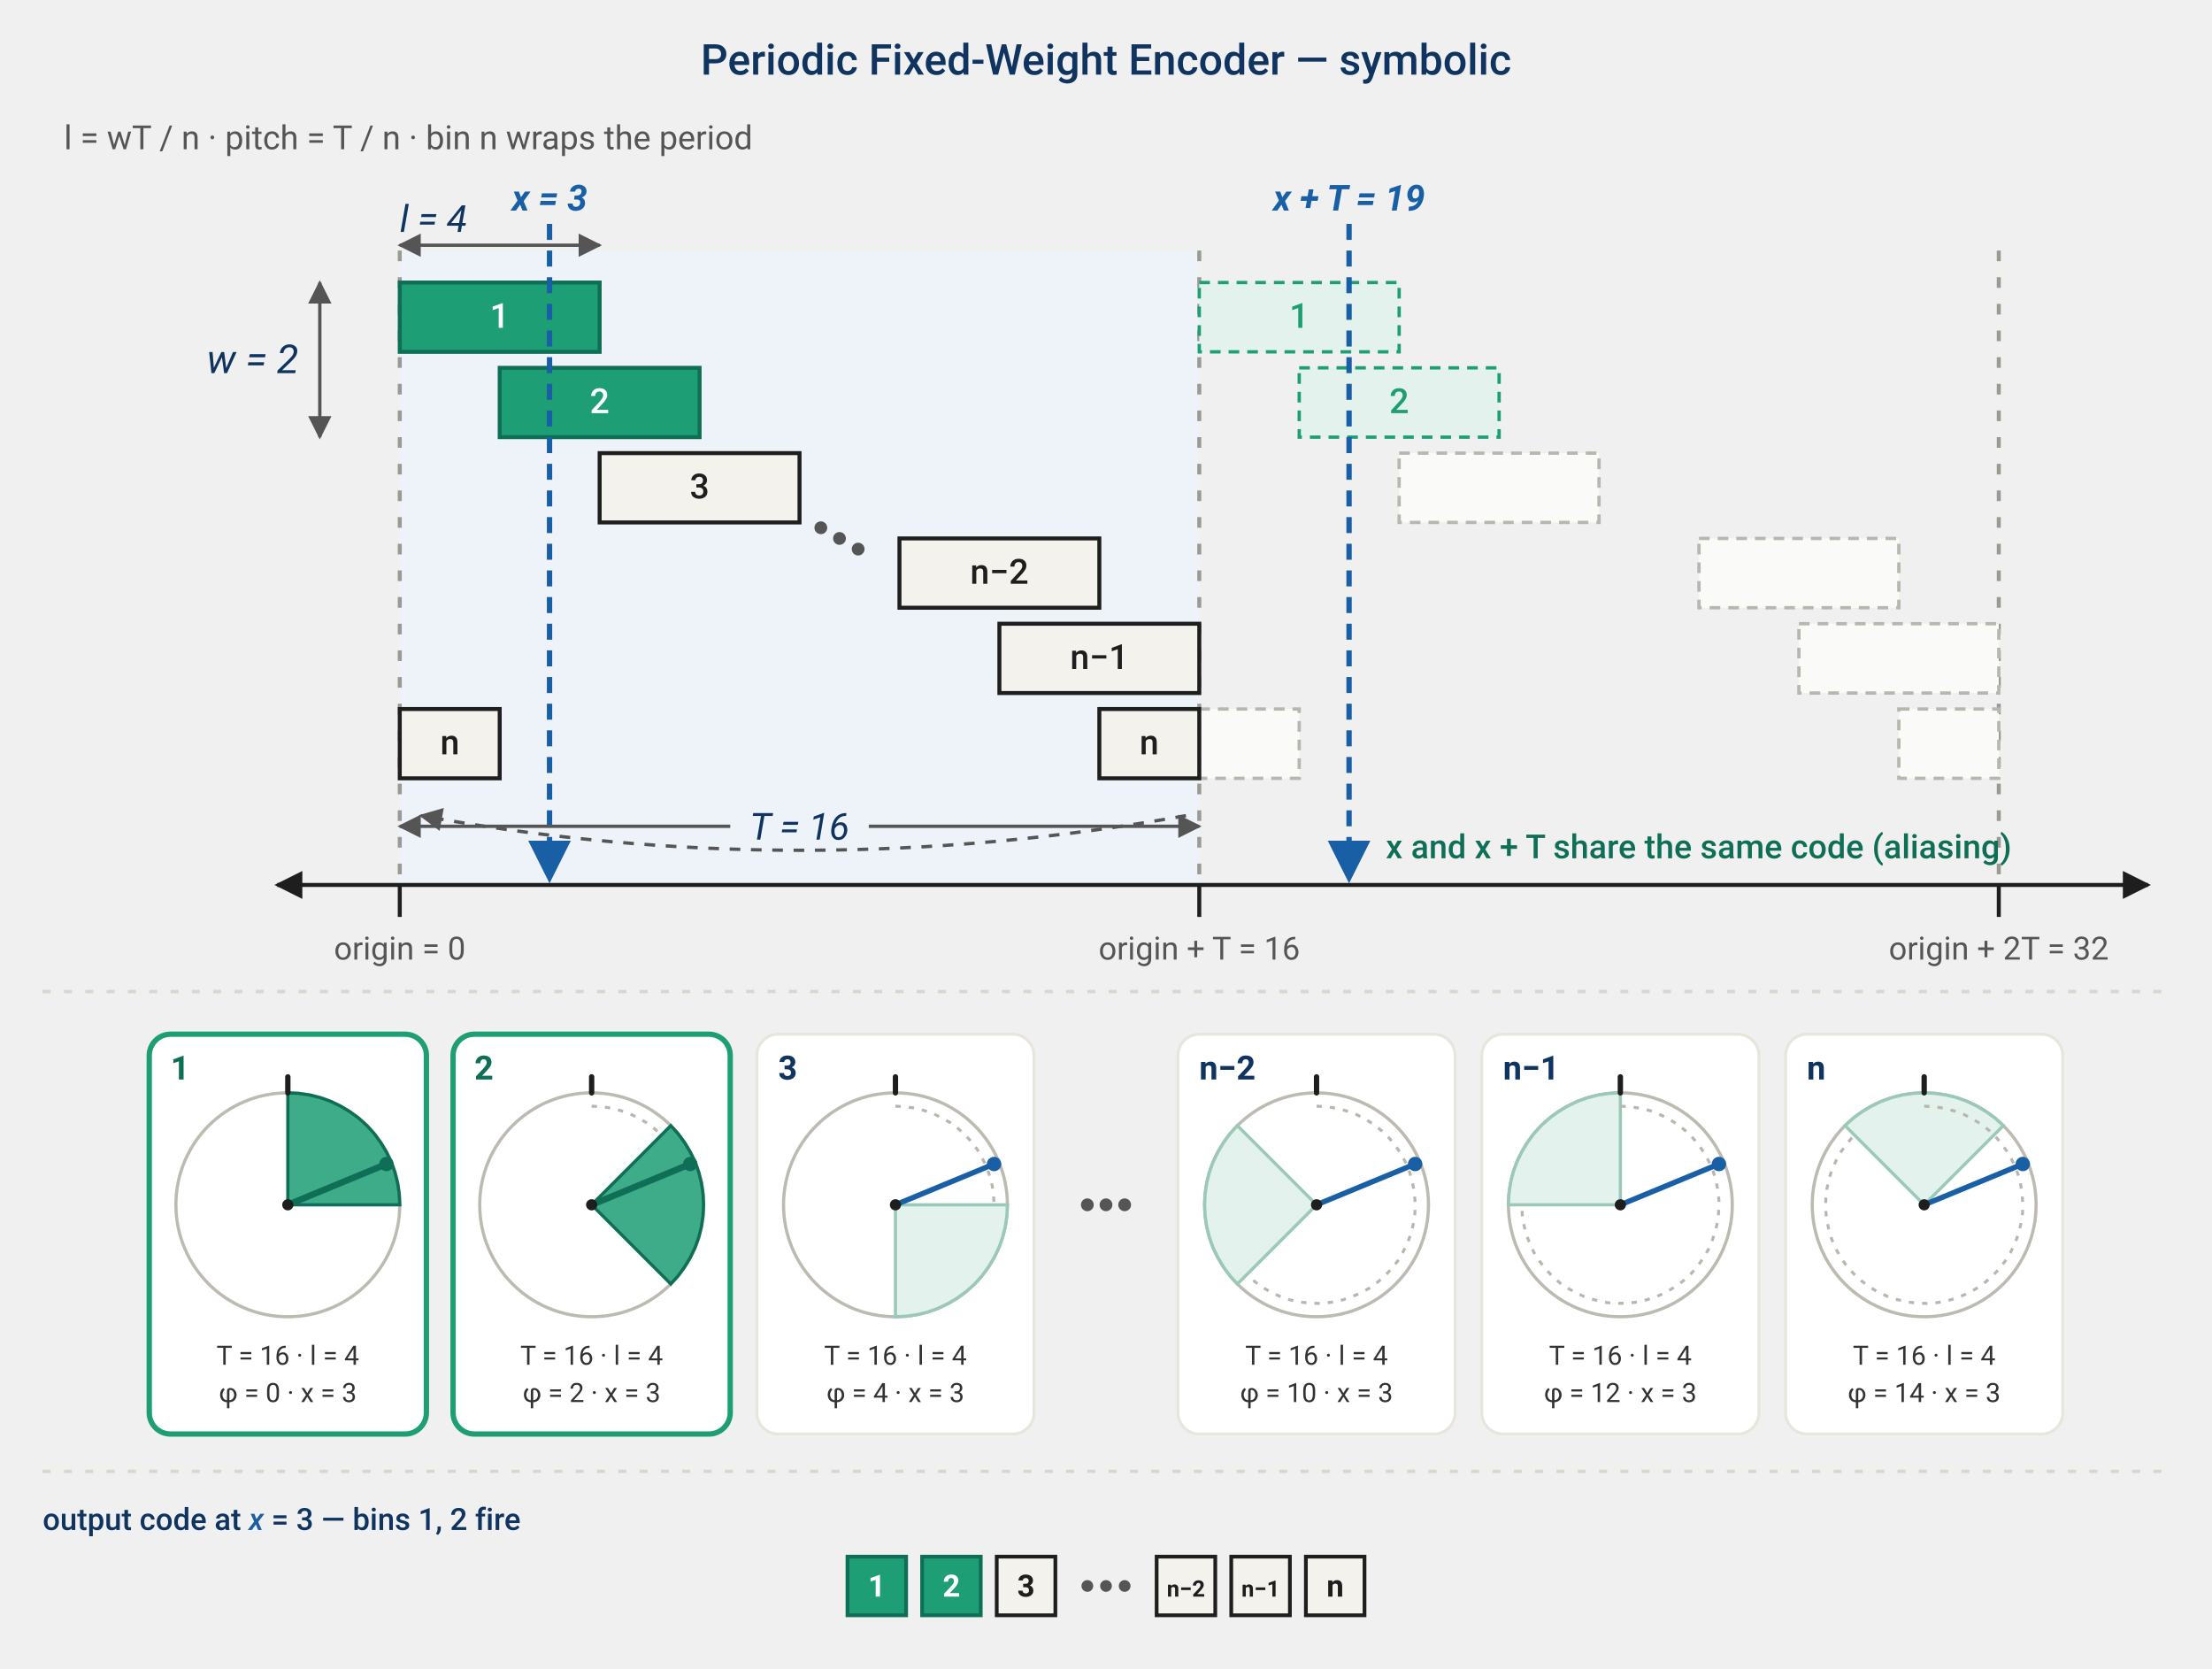
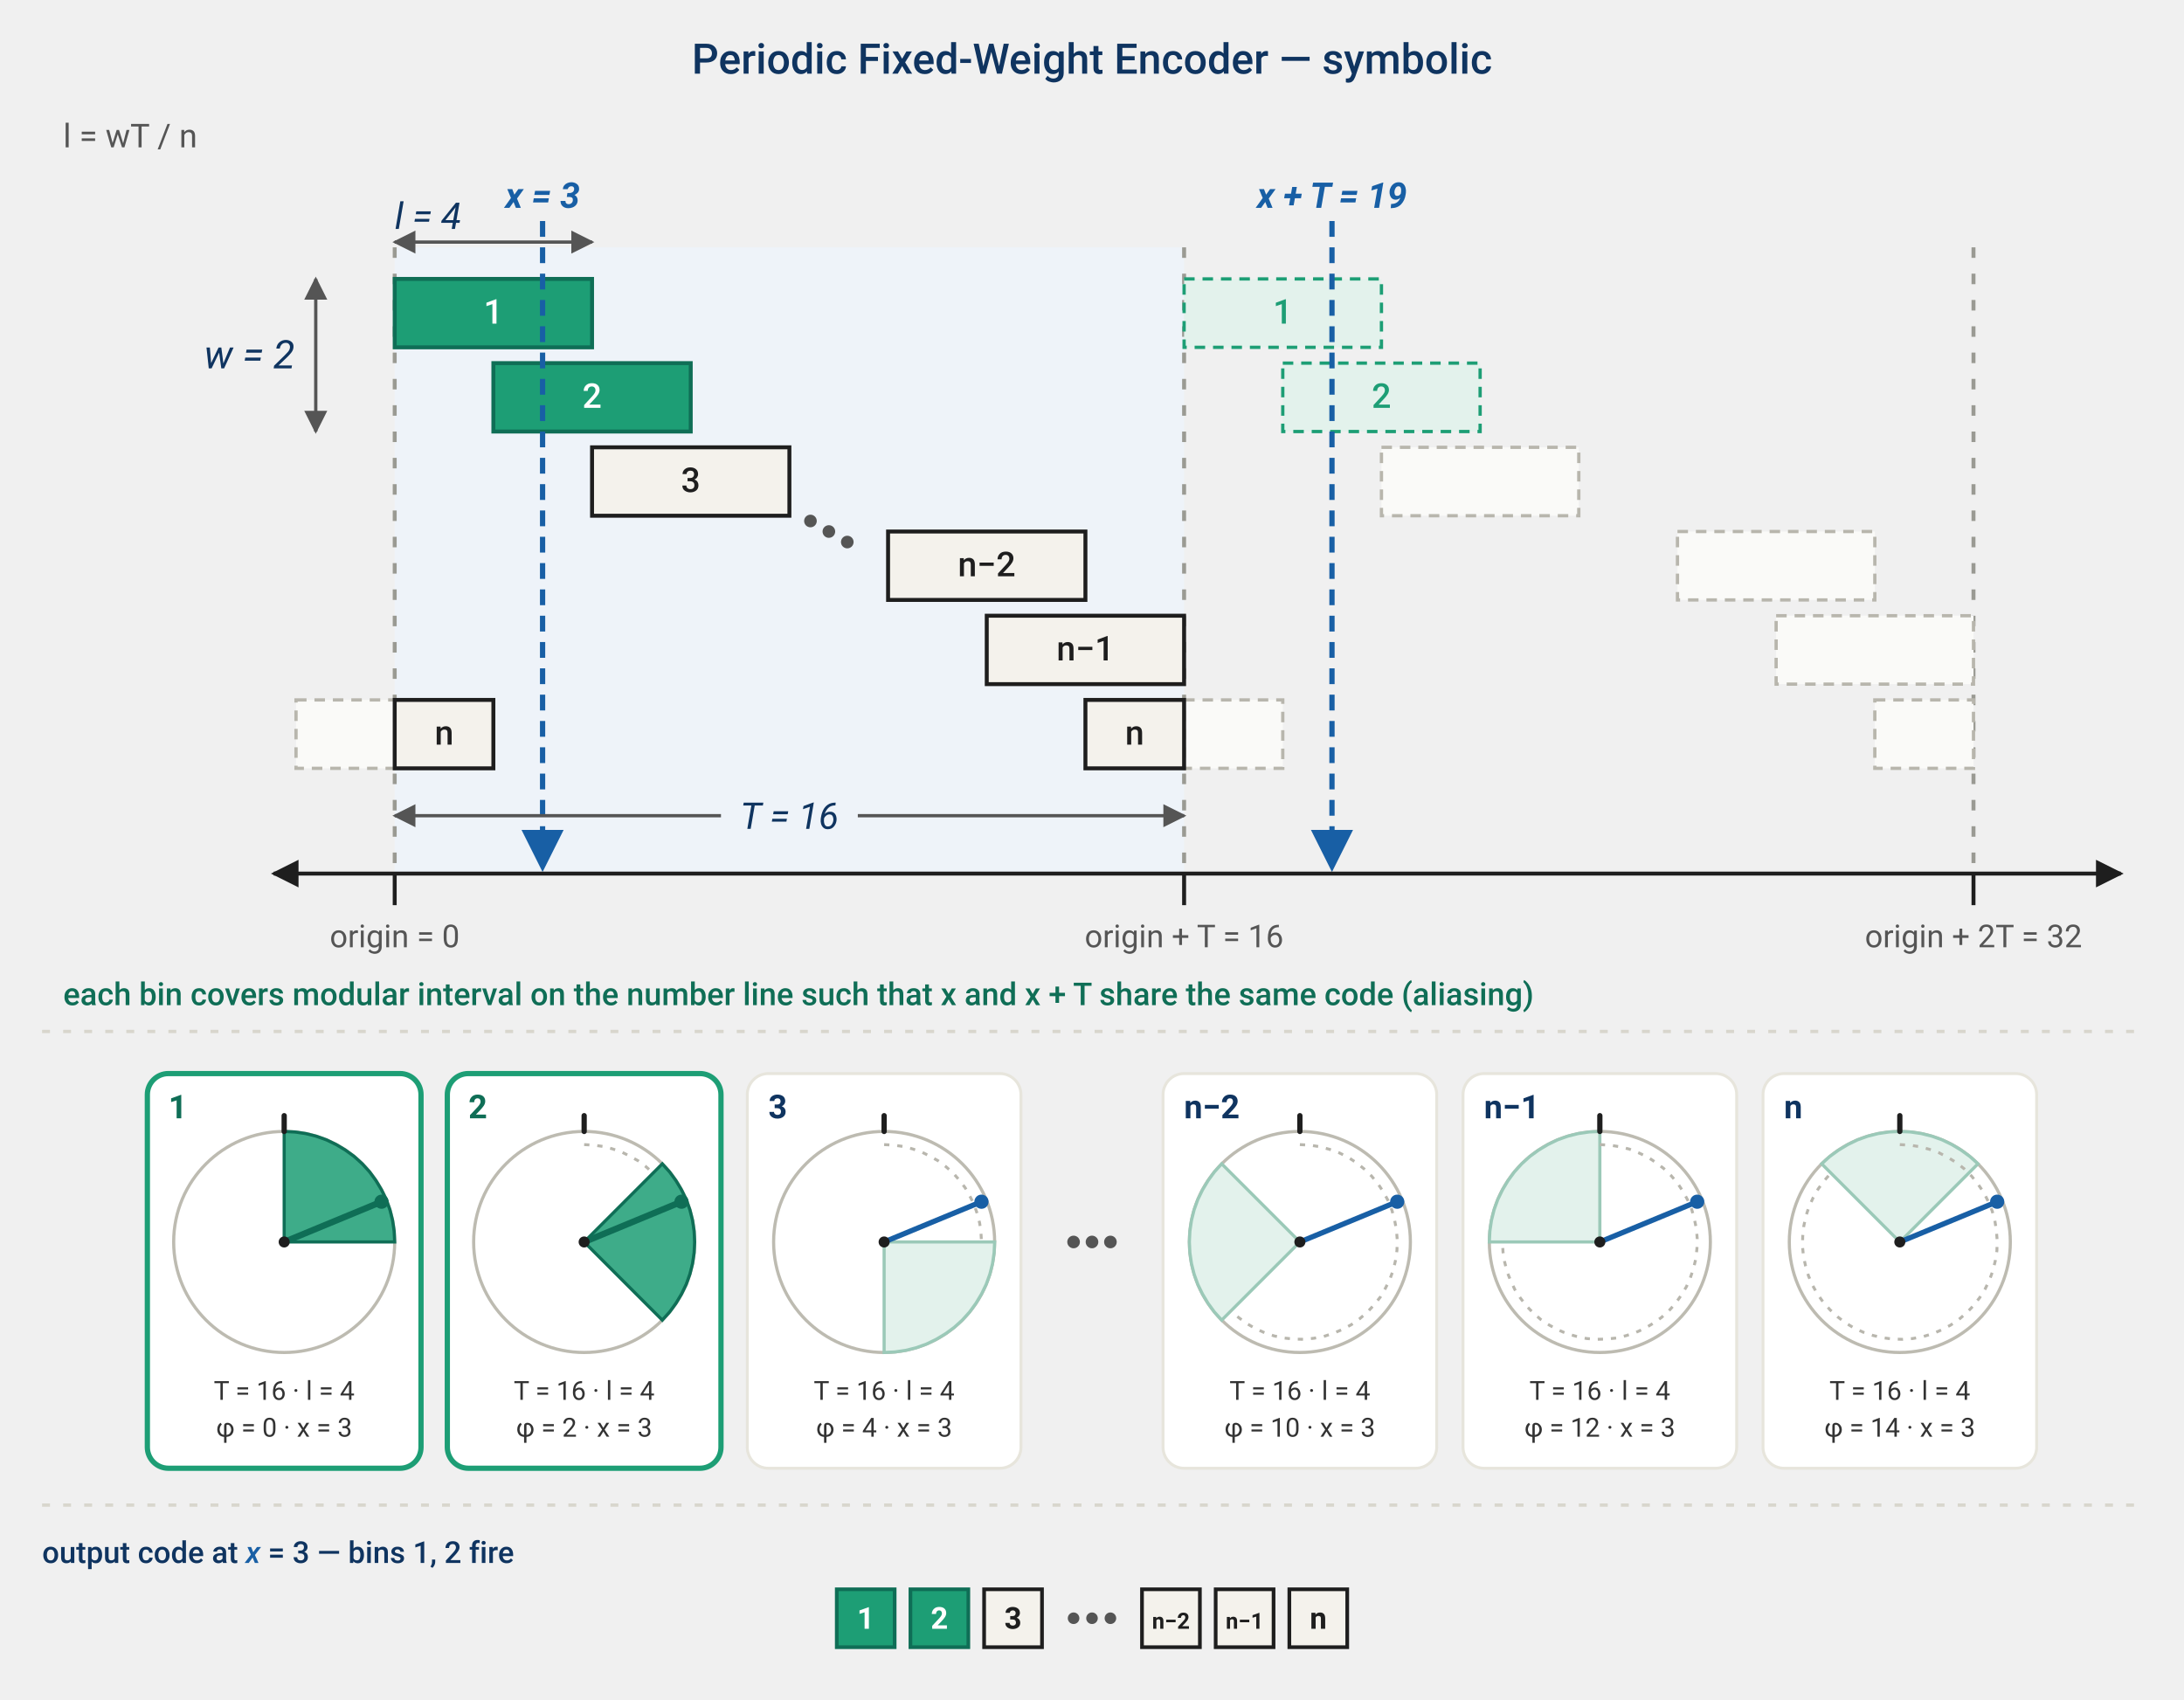
- <svg xmlns="http://www.w3.org/2000/svg" viewBox="0 0 830 626" width="830" height="626" font-family="-apple-system, BlinkMacSystemFont, 'Segoe UI', Roboto, Helvetica, Arial, sans-serif" role="img">
+ <svg xmlns="http://www.w3.org/2000/svg" viewBox="0 0 830 646" width="830" height="646" font-family="-apple-system, BlinkMacSystemFont, 'Segoe UI', Roboto, Helvetica, Arial, sans-serif" role="img">
  <defs>
    <marker id="ah" viewBox="0 0 10 10" refX="9" refY="5" markerWidth="7" markerHeight="7" orient="auto">
      <path d="M0 0 L10 5 L0 10 z" fill="#555555" />
    </marker>
    <marker id="ahs" viewBox="0 0 10 10" refX="1" refY="5" markerWidth="7" markerHeight="7" orient="auto">
      <path d="M10 0 L0 5 L10 10 z" fill="#555555" />
    </marker>
    <marker id="ahd" viewBox="0 0 10 10" refX="9" refY="5" markerWidth="7" markerHeight="7" orient="auto">
      <path d="M0 0 L10 5 L0 10 z" fill="#1e1e1e" />
    </marker>
    <marker id="ahds" viewBox="0 0 10 10" refX="1" refY="5" markerWidth="7" markerHeight="7" orient="auto">
      <path d="M10 0 L0 5 L10 10 z" fill="#1e1e1e" />
    </marker>
    <marker id="xah" viewBox="0 0 10 10" refX="8.5" refY="5" markerWidth="8" markerHeight="8" orient="auto">
      <path d="M0 0 L10 5 L0 10 z" fill="#185fa5" />
    </marker>
  </defs>
  <text x="415.0" y="28" font-size="16" font-weight="500" fill="#0f3460" text-anchor="middle">Periodic Fixed-Weight Encoder — symbolic</text>
-   <text x="24" y="56.0" font-size="12.5" fill="#555555">l = wT / n   ·   pitch = T / n   ·   bin n wraps the period</text>
+   <text x="24" y="56.0" font-size="12.5" fill="#555555">l = wT / n</text>
  <rect x="150.0" y="94.0" width="300" height="238.0" fill="#eef3f9" />
  <line x1="150.0" y1="94.0" x2="150.0" y2="332.0" stroke="#9a9a93" stroke-width="1.5" stroke-dasharray="4 6" />
  <line x1="450.0" y1="94.0" x2="450.0" y2="332.0" stroke="#9a9a93" stroke-width="1.5" stroke-dasharray="4 6" />
  <line x1="750.0" y1="94.0" x2="750.0" y2="332.0" stroke="#9a9a93" stroke-width="1.5" stroke-dasharray="4 6" />
  <rect x="450.0" y="106.0" width="75.0" height="26" fill="#e3f2ec" stroke="#1d9e75" stroke-width="1.25" stroke-dasharray="4 3" />
  <rect x="487.5" y="138.0" width="75.0" height="26" fill="#e3f2ec" stroke="#1d9e75" stroke-width="1.25" stroke-dasharray="4 3" />
  <rect x="525.0" y="170.0" width="75.0" height="26" fill="#fafaf8" stroke="#b8b6ad" stroke-width="1.25" stroke-dasharray="4 3" />
  <rect x="637.5" y="202.0" width="75.0" height="26" fill="#fafaf8" stroke="#b8b6ad" stroke-width="1.25" stroke-dasharray="4 3" />
  <rect x="675.0" y="234.0" width="75.0" height="26" fill="#fafaf8" stroke="#b8b6ad" stroke-width="1.25" stroke-dasharray="4 3" />
  <rect x="712.5" y="266.0" width="37.5" height="26" fill="#fafaf8" stroke="#b8b6ad" stroke-width="1.25" stroke-dasharray="4 3" />
  <rect x="450.0" y="266.0" width="37.5" height="26" fill="#fafaf8" stroke="#b8b6ad" stroke-width="1.25" stroke-dasharray="4 3" />
+   <rect x="112.5" y="266.0" width="37.5" height="26" fill="#fafaf8" stroke="#b8b6ad" stroke-width="1.25" stroke-dasharray="4 3" />
  <text x="487.5" y="123.0" font-size="13" font-weight="500" fill="#1d9e75" text-anchor="middle">1</text>
  <text x="525.0" y="155.0" font-size="13" font-weight="500" fill="#1d9e75" text-anchor="middle">2</text>
  <rect x="150.0" y="106.0" width="75.0" height="26" fill="#1d9e75" stroke="#0f6e56" stroke-width="1.5" />
  <text x="187.5" y="123.0" font-size="13" font-weight="500" fill="#ffffff" text-anchor="middle">1</text>
  <rect x="187.5" y="138.0" width="75.0" height="26" fill="#1d9e75" stroke="#0f6e56" stroke-width="1.5" />
  <text x="225.0" y="155.0" font-size="13" font-weight="500" fill="#ffffff" text-anchor="middle">2</text>
  <rect x="225.0" y="170.0" width="75.0" height="26" fill="#f4f2ec" stroke="#1e1e1e" stroke-width="1.5" />
  <text x="262.5" y="187.0" font-size="13" font-weight="500" fill="#1e1e1e" text-anchor="middle">3</text>
  <g fill="#555555">
    <circle cx="308.0" cy="198.0" r="2.4" />
    <circle cx="315.0" cy="202.0" r="2.4" />
    <circle cx="322.0" cy="206.0" r="2.4" />
  </g>
  <rect x="337.5" y="202.0" width="75.0" height="26" fill="#f4f2ec" stroke="#1e1e1e" stroke-width="1.5" />
  <text x="375.0" y="219.0" font-size="13" font-weight="500" fill="#1e1e1e" text-anchor="middle">n−2</text>
  <rect x="375.0" y="234.0" width="75.0" height="26" fill="#f4f2ec" stroke="#1e1e1e" stroke-width="1.5" />
  <text x="412.5" y="251.0" font-size="13" font-weight="500" fill="#1e1e1e" text-anchor="middle">n−1</text>
  <rect x="412.5" y="266.0" width="37.5" height="26" fill="#f4f2ec" stroke="#1e1e1e" stroke-width="1.5" />
  <rect x="150.0" y="266.0" width="37.5" height="26" fill="#f4f2ec" stroke="#1e1e1e" stroke-width="1.5" />
  <text x="431.2" y="283.0" font-size="13" font-weight="500" fill="#1e1e1e" text-anchor="middle">n</text>
  <text x="168.8" y="283.0" font-size="13" font-weight="500" fill="#1e1e1e" text-anchor="middle">n</text>
-   <path d="M445.0 306.0 Q300.0 332.0 158.0 306.0" fill="none" stroke="#555555" stroke-width="1.25" stroke-dasharray="4 4" marker-end="url(#ah)" />
  <line x1="206.2" y1="84.0" x2="206.2" y2="329.0" stroke="#185fa5" stroke-width="2" stroke-dasharray="6 4" marker-end="url(#xah)" />
  <text x="206.2" y="79.0" font-size="13.5" font-style="italic" font-weight="600" fill="#185fa5" text-anchor="middle">x = 3</text>
  <line x1="506.2" y1="84.0" x2="506.2" y2="329.0" stroke="#185fa5" stroke-width="2" stroke-dasharray="6 4" marker-end="url(#xah)" />
  <text x="506.2" y="79.0" font-size="13.5" font-style="italic" font-weight="600" fill="#185fa5" text-anchor="middle">x + T = 19</text>
  <line x1="120" y1="106.0" x2="120" y2="164.0" stroke="#555555" stroke-width="1.25" marker-start="url(#ahs)" marker-end="url(#ah)" />
  <text x="112" y="140.0" font-size="15" font-style="italic" fill="#0f3460" text-anchor="end">w = 2</text>
  <line x1="150.0" y1="92.0" x2="225.0" y2="92.0" stroke="#555555" stroke-width="1.25" marker-start="url(#ahs)" marker-end="url(#ah)" />
  <text x="150.0" y="87.0" font-size="14" font-style="italic" fill="#0f3460" text-anchor="start">l = 4</text>
  <line x1="150.0" y1="310.0" x2="274.0" y2="310.0" stroke="#555555" stroke-width="1.25" marker-start="url(#ahs)" />
  <line x1="326.0" y1="310.0" x2="450.0" y2="310.0" stroke="#555555" stroke-width="1.25" marker-end="url(#ah)" />
  <text x="300.0" y="315.0" font-size="14" font-style="italic" fill="#0f3460" text-anchor="middle">T = 16</text>
-   <text x="520.0" y="322.0" font-size="12.5" font-weight="500" fill="#0f6e56">x and x + T share the same code (aliasing)</text>
  <line x1="104" y1="332.0" x2="806" y2="332.0" stroke="#1e1e1e" stroke-width="1.5" marker-start="url(#ahds)" marker-end="url(#ahd)" />
  <line x1="150.0" y1="332.0" x2="150.0" y2="344.0" stroke="#1e1e1e" stroke-width="1.5" />
  <text x="150.0" y="360.0" font-size="12" fill="#555555" text-anchor="middle">origin = 0</text>
  <line x1="450.0" y1="332.0" x2="450.0" y2="344.0" stroke="#1e1e1e" stroke-width="1.5" />
  <text x="450.0" y="360.0" font-size="12" fill="#555555" text-anchor="middle">origin + T = 16</text>
  <line x1="750.0" y1="332.0" x2="750.0" y2="344.0" stroke="#1e1e1e" stroke-width="1.5" />
  <text x="750.0" y="360.0" font-size="12" fill="#555555" text-anchor="middle">origin + 2T = 32</text>
-   <line x1="16" y1="372.0" x2="814" y2="372.0" stroke="#d8d6cd" stroke-width="1.25" stroke-dasharray="3 5" />
-   <rect x="56.0" y="388" width="104" height="150" rx="8" fill="#ffffff" stroke="#1d9e75" stroke-width="2" />
-   <text x="64.0" y="405" font-size="12.5" font-weight="700" fill="#0f6e56">1</text>
-   <circle cx="108.0" cy="452" r="42.0" fill="#ffffff" stroke="#bdbbb1" stroke-width="1.2" />
-   <path d="M108.0 452.0 L108.0 410.0 L112.1 410.2 L116.2 410.8 L120.2 411.8 L124.1 413.2 L127.8 415.0 L131.3 417.1 L134.6 419.5 L137.7 422.3 L140.5 425.4 L142.9 428.7 L145.0 432.2 L146.8 435.9 L148.2 439.8 L149.2 443.8 L149.8 447.9 L150.0 452.0 Z" fill="#1d9e75" fill-opacity="0.85" stroke="#0f6e56" stroke-width="1.2" />
-   <line x1="108.0" y1="410.0" x2="108.0" y2="404.0" stroke="#1e1e1e" stroke-width="2" stroke-linecap="round" />
-   <line x1="108.0" y1="452" x2="145.0" y2="436.7" stroke="#0f6e56" stroke-width="2.4" stroke-linecap="round" />
-   <circle cx="145.0" cy="436.7" r="2.7" fill="#0f6e56" />
-   <circle cx="108.0" cy="452" r="2.1" fill="#1e1e1e" />
-   <text x="108.0" y="512" font-size="10" fill="#333333" text-anchor="middle">T = 16 · l = 4</text>
-   <text x="108.0" y="526" font-size="10" fill="#333333" text-anchor="middle">φ = 0 · x = 3</text>
-   <rect x="170.0" y="388" width="104" height="150" rx="8" fill="#ffffff" stroke="#1d9e75" stroke-width="2" />
-   <text x="178.0" y="405" font-size="12.5" font-weight="700" fill="#0f6e56">2</text>
-   <circle cx="222.0" cy="452" r="42.0" fill="#ffffff" stroke="#bdbbb1" stroke-width="1.2" />
-   <path d="M222.0 452.0 L251.7 422.3 L254.5 425.4 L256.9 428.7 L259.0 432.2 L260.8 435.9 L262.2 439.8 L263.2 443.8 L263.8 447.9 L264.0 452.0 L263.8 456.1 L263.2 460.2 L262.2 464.2 L260.8 468.1 L259.0 471.8 L256.9 475.3 L254.5 478.6 L251.7 481.7 Z" fill="#1d9e75" fill-opacity="0.85" stroke="#0f6e56" stroke-width="1.2" />
-   <path d="M222.0 415.0 L225.6 415.2 L229.2 415.7 L232.7 416.6 L236.2 417.8 L239.4 419.4 L242.6 421.2 L245.5 423.4 L248.2 425.8" fill="none" stroke="#b8b6ad" stroke-width="1.1" stroke-dasharray="2 3" />
-   <line x1="222.0" y1="410.0" x2="222.0" y2="404.0" stroke="#1e1e1e" stroke-width="2" stroke-linecap="round" />
-   <line x1="222.0" y1="452" x2="259.0" y2="436.7" stroke="#0f6e56" stroke-width="2.4" stroke-linecap="round" />
-   <circle cx="259.0" cy="436.7" r="2.7" fill="#0f6e56" />
-   <circle cx="222.0" cy="452" r="2.1" fill="#1e1e1e" />
-   <text x="222.0" y="512" font-size="10" fill="#333333" text-anchor="middle">T = 16 · l = 4</text>
-   <text x="222.0" y="526" font-size="10" fill="#333333" text-anchor="middle">φ = 2 · x = 3</text>
-   <rect x="284.0" y="388" width="104" height="150" rx="8" fill="#ffffff" stroke="#e7e5dc" stroke-width="1.1" />
-   <text x="292.0" y="405" font-size="12.5" font-weight="700" fill="#0f3460">3</text>
-   <circle cx="336.0" cy="452" r="42.0" fill="#ffffff" stroke="#bdbbb1" stroke-width="1.2" />
-   <path d="M336.0 452.0 L378.0 452.0 L377.8 456.1 L377.2 460.2 L376.2 464.2 L374.8 468.1 L373.0 471.8 L370.9 475.3 L368.5 478.6 L365.7 481.7 L362.6 484.5 L359.3 486.9 L355.8 489.0 L352.1 490.8 L348.2 492.2 L344.2 493.2 L340.1 493.8 L336.0 494.0 Z" fill="#e3f2ec" fill-opacity="1" stroke="#9bc9b8" stroke-width="1.2" />
-   <path d="M336.0 415.0 L339.6 415.2 L343.2 415.7 L346.7 416.6 L350.2 417.8 L353.4 419.4 L356.6 421.2 L359.5 423.4 L362.2 425.8 L364.6 428.5 L366.8 431.4 L368.6 434.6 L370.2 437.8 L371.4 441.3 L372.3 444.8 L372.8 448.4 L373.0 452.0" fill="none" stroke="#b8b6ad" stroke-width="1.1" stroke-dasharray="2 3" />
-   <line x1="336.0" y1="410.0" x2="336.0" y2="404.0" stroke="#1e1e1e" stroke-width="2" stroke-linecap="round" />
-   <line x1="336.0" y1="452" x2="373.0" y2="436.7" stroke="#185fa5" stroke-width="2" stroke-linecap="round" />
-   <circle cx="373.0" cy="436.7" r="2.7" fill="#185fa5" />
-   <circle cx="336.0" cy="452" r="2.1" fill="#1e1e1e" />
-   <text x="336.0" y="512" font-size="10" fill="#333333" text-anchor="middle">T = 16 · l = 4</text>
-   <text x="336.0" y="526" font-size="10" fill="#333333" text-anchor="middle">φ = 4 · x = 3</text>
-   <circle cx="408.0" cy="452.0" r="2.4" fill="#555555" />
-   <circle cx="415.0" cy="452.0" r="2.4" fill="#555555" />
-   <circle cx="422.0" cy="452.0" r="2.4" fill="#555555" />
-   <rect x="442.0" y="388" width="104" height="150" rx="8" fill="#ffffff" stroke="#e7e5dc" stroke-width="1.1" />
-   <text x="450.0" y="405" font-size="12.5" font-weight="700" fill="#0f3460">n−2</text>
-   <circle cx="494.0" cy="452" r="42.0" fill="#ffffff" stroke="#bdbbb1" stroke-width="1.2" />
-   <path d="M494.0 452.0 L464.3 481.7 L461.5 478.6 L459.1 475.3 L457.0 471.8 L455.2 468.1 L453.8 464.2 L452.8 460.2 L452.2 456.1 L452.0 452.0 L452.2 447.9 L452.8 443.8 L453.8 439.8 L455.2 435.9 L457.0 432.2 L459.1 428.7 L461.5 425.4 L464.3 422.3 Z" fill="#e3f2ec" fill-opacity="1" stroke="#9bc9b8" stroke-width="1.2" />
-   <path d="M494.0 415.0 L497.8 415.2 L501.6 415.8 L505.3 416.8 L508.9 418.1 L512.3 419.8 L515.5 421.9 L518.5 424.3 L521.2 426.9 L523.7 429.9 L525.8 433.1 L527.6 436.4 L529.0 440.0 L530.0 443.7 L530.7 447.4 L531.0 451.2 L530.9 455.1 L530.4 458.8 L529.5 462.6 L528.2 466.2 L526.5 469.6 L524.6 472.9 L522.2 475.9 L519.6 478.7 L516.7 481.2 L513.6 483.4 L510.3 485.2 L506.7 486.7 L503.1 487.9 L499.3 488.6 L495.5 489.0 L491.7 488.9 L487.9 488.5 L484.2 487.7 L480.6 486.5 L477.1 484.9 L473.8 483.0 L470.7 480.7 L467.8 478.2" fill="none" stroke="#b8b6ad" stroke-width="1.1" stroke-dasharray="2 3" />
-   <line x1="494.0" y1="410.0" x2="494.0" y2="404.0" stroke="#1e1e1e" stroke-width="2" stroke-linecap="round" />
-   <line x1="494.0" y1="452" x2="531.0" y2="436.7" stroke="#185fa5" stroke-width="2" stroke-linecap="round" />
-   <circle cx="531.0" cy="436.7" r="2.7" fill="#185fa5" />
-   <circle cx="494.0" cy="452" r="2.1" fill="#1e1e1e" />
-   <text x="494.0" y="512" font-size="10" fill="#333333" text-anchor="middle">T = 16 · l = 4</text>
-   <text x="494.0" y="526" font-size="10" fill="#333333" text-anchor="middle">φ = 10 · x = 3</text>
-   <rect x="556.0" y="388" width="104" height="150" rx="8" fill="#ffffff" stroke="#e7e5dc" stroke-width="1.1" />
-   <text x="564.0" y="405" font-size="12.5" font-weight="700" fill="#0f3460">n−1</text>
-   <circle cx="608.0" cy="452" r="42.0" fill="#ffffff" stroke="#bdbbb1" stroke-width="1.2" />
-   <path d="M608.0 452.0 L566.0 452.0 L566.2 447.9 L566.8 443.8 L567.8 439.8 L569.2 435.9 L571.0 432.2 L573.1 428.7 L575.5 425.4 L578.3 422.3 L581.4 419.5 L584.7 417.1 L588.2 415.0 L591.9 413.2 L595.8 411.8 L599.8 410.8 L603.9 410.2 L608.0 410.0 Z" fill="#e3f2ec" fill-opacity="1" stroke="#9bc9b8" stroke-width="1.2" />
-   <path d="M608.0 415.0 L611.8 415.2 L615.5 415.8 L619.2 416.7 L622.7 418.1 L626.1 419.7 L629.3 421.8 L632.3 424.1 L635.0 426.7 L637.5 429.6 L639.6 432.8 L641.4 436.1 L642.9 439.6 L643.9 443.2 L644.7 447.0 L645.0 450.7 L644.9 454.5 L644.5 458.3 L643.6 462.0 L642.4 465.6 L640.9 469.0 L638.9 472.3 L636.7 475.4 L634.2 478.2 L631.4 480.7 L628.3 482.9 L625.0 484.9 L621.6 486.4 L618.0 487.6 L614.3 488.5 L610.5 488.9 L606.7 489.0 L603.0 488.7 L599.2 487.9 L595.6 486.9 L592.1 485.4 L588.8 483.6 L585.6 481.5 L582.7 479.0 L580.1 476.3 L577.8 473.3 L575.7 470.1 L574.1 466.7 L572.7 463.2 L571.8 459.5 L571.2 455.8 L571.0 452.0" fill="none" stroke="#b8b6ad" stroke-width="1.1" stroke-dasharray="2 3" />
-   <line x1="608.0" y1="410.0" x2="608.0" y2="404.0" stroke="#1e1e1e" stroke-width="2" stroke-linecap="round" />
-   <line x1="608.0" y1="452" x2="645.0" y2="436.7" stroke="#185fa5" stroke-width="2" stroke-linecap="round" />
-   <circle cx="645.0" cy="436.7" r="2.7" fill="#185fa5" />
-   <circle cx="608.0" cy="452" r="2.1" fill="#1e1e1e" />
-   <text x="608.0" y="512" font-size="10" fill="#333333" text-anchor="middle">T = 16 · l = 4</text>
-   <text x="608.0" y="526" font-size="10" fill="#333333" text-anchor="middle">φ = 12 · x = 3</text>
-   <rect x="670.0" y="388" width="104" height="150" rx="8" fill="#ffffff" stroke="#e7e5dc" stroke-width="1.1" />
-   <text x="678.0" y="405" font-size="12.5" font-weight="700" fill="#0f3460">n</text>
-   <circle cx="722.0" cy="452" r="42.0" fill="#ffffff" stroke="#bdbbb1" stroke-width="1.2" />
-   <path d="M722.0 452.0 L692.3 422.3 L695.4 419.5 L698.7 417.1 L702.2 415.0 L705.9 413.2 L709.8 411.8 L713.8 410.8 L717.9 410.2 L722.0 410.0 L726.1 410.2 L730.2 410.8 L734.2 411.8 L738.1 413.2 L741.8 415.0 L745.3 417.1 L748.6 419.5 L751.7 422.3 Z" fill="#e3f2ec" fill-opacity="1" stroke="#9bc9b8" stroke-width="1.2" />
-   <path d="M722.0 415.0 L725.8 415.2 L729.6 415.8 L733.3 416.8 L736.9 418.1 L740.3 419.9 L743.6 421.9 L746.6 424.3 L749.3 427.0 L751.7 430.0 L753.9 433.2 L755.6 436.6 L757.1 440.2 L758.1 443.8 L758.7 447.6 L759.0 451.5 L758.9 455.3 L758.3 459.1 L757.4 462.8 L756.1 466.4 L754.4 469.9 L752.4 473.1 L750.0 476.2 L747.4 478.9 L744.5 481.4 L741.3 483.6 L737.9 485.4 L734.4 486.9 L730.7 488.0 L726.9 488.7 L723.1 489.0 L719.3 488.9 L715.5 488.4 L711.7 487.5 L708.1 486.3 L704.6 484.7 L701.3 482.7 L698.3 480.4 L695.5 477.8 L692.9 474.9 L690.7 471.8 L688.8 468.4 L687.3 464.9 L686.2 461.2 L685.4 457.5 L685.0 453.6 L685.1 449.8 L685.5 446.0 L686.3 442.2 L687.5 438.6 L689.1 435.1 L691.0 431.8 L693.3 428.7 L695.8 425.8" fill="none" stroke="#b8b6ad" stroke-width="1.1" stroke-dasharray="2 3" />
-   <line x1="722.0" y1="410.0" x2="722.0" y2="404.0" stroke="#1e1e1e" stroke-width="2" stroke-linecap="round" />
-   <line x1="722.0" y1="452" x2="759.0" y2="436.7" stroke="#185fa5" stroke-width="2" stroke-linecap="round" />
-   <circle cx="759.0" cy="436.7" r="2.7" fill="#185fa5" />
-   <circle cx="722.0" cy="452" r="2.1" fill="#1e1e1e" />
-   <text x="722.0" y="512" font-size="10" fill="#333333" text-anchor="middle">T = 16 · l = 4</text>
-   <text x="722.0" y="526" font-size="10" fill="#333333" text-anchor="middle">φ = 14 · x = 3</text>
-   <line x1="16" y1="552" x2="814" y2="552" stroke="#d8d6cd" stroke-width="1.25" stroke-dasharray="3 5" />
-   <text x="16" y="574" font-size="11.5" font-weight="500" fill="#0f3460">output code at <tspan font-style="italic" fill="#185fa5">x</tspan> = 3 — bins 1, 2 fire</text>
-   <rect x="318.0" y="584" width="22" height="22" fill="#1d9e75" stroke="#0f6e56" stroke-width="1.4" />
-   <text x="329.0" y="599.0" font-size="11.5" font-weight="600" fill="#ffffff" text-anchor="middle">1</text>
-   <rect x="346.0" y="584" width="22" height="22" fill="#1d9e75" stroke="#0f6e56" stroke-width="1.4" />
-   <text x="357.0" y="599.0" font-size="11.5" font-weight="600" fill="#ffffff" text-anchor="middle">2</text>
-   <rect x="374.0" y="584" width="22" height="22" fill="#f4f2ec" stroke="#1e1e1e" stroke-width="1.4" />
-   <text x="385.0" y="599.0" font-size="11.5" font-weight="600" fill="#1e1e1e" text-anchor="middle">3</text>
-   <circle cx="408.0" cy="595.0" r="2.2" fill="#555555" />
-   <circle cx="415.0" cy="595.0" r="2.2" fill="#555555" />
-   <circle cx="422.0" cy="595.0" r="2.2" fill="#555555" />
-   <rect x="434.0" y="584" width="22" height="22" fill="#f4f2ec" stroke="#1e1e1e" stroke-width="1.4" />
-   <text x="445.0" y="599.0" font-size="8.5" font-weight="600" fill="#1e1e1e" text-anchor="middle">n−2</text>
-   <rect x="462.0" y="584" width="22" height="22" fill="#f4f2ec" stroke="#1e1e1e" stroke-width="1.4" />
-   <text x="473.0" y="599.0" font-size="8.5" font-weight="600" fill="#1e1e1e" text-anchor="middle">n−1</text>
-   <rect x="490.0" y="584" width="22" height="22" fill="#f4f2ec" stroke="#1e1e1e" stroke-width="1.4" />
-   <text x="501.0" y="599.0" font-size="11.5" font-weight="600" fill="#1e1e1e" text-anchor="middle">n</text>
+   <text x="24" y="382.0" font-size="12" font-weight="500" fill="#0f6e56">each bin covers modular interval on the number line such that x and x + T share the same code (aliasing)</text>
+   <line x1="16" y1="392.0" x2="814" y2="392.0" stroke="#d8d6cd" stroke-width="1.25" stroke-dasharray="3 5" />
+   <rect x="56.0" y="408" width="104.0" height="150.0" rx="8" fill="#ffffff" stroke="#1d9e75" stroke-width="2" />
+   <text x="64.0" y="425" font-size="12.5" font-weight="700" fill="#0f6e56">1</text>
+   <circle cx="108.0" cy="472" r="42.0" fill="#ffffff" stroke="#bdbbb1" stroke-width="1.2" />
+   <path d="M108.0 472.0 L108.0 430.0 L112.1 430.2 L116.2 430.8 L120.2 431.8 L124.1 433.2 L127.8 435.0 L131.3 437.1 L134.6 439.5 L137.7 442.3 L140.5 445.4 L142.9 448.7 L145.0 452.2 L146.8 455.9 L148.2 459.8 L149.2 463.8 L149.8 467.9 L150.0 472.0 Z" fill="#1d9e75" fill-opacity="0.85" stroke="#0f6e56" stroke-width="1.2" />
+   <line x1="108.0" y1="430.0" x2="108.0" y2="424.0" stroke="#1e1e1e" stroke-width="2" stroke-linecap="round" />
+   <line x1="108.0" y1="472" x2="145.0" y2="456.7" stroke="#0f6e56" stroke-width="2.4" stroke-linecap="round" />
+   <circle cx="145.0" cy="456.7" r="2.7" fill="#0f6e56" />
+   <circle cx="108.0" cy="472" r="2.1" fill="#1e1e1e" />
+   <text x="108.0" y="532" font-size="10" fill="#333333" text-anchor="middle">T = 16 · l = 4</text>
+   <text x="108.0" y="546" font-size="10" fill="#333333" text-anchor="middle">φ = 0 · x = 3</text>
+   <rect x="170.0" y="408" width="104.0" height="150.0" rx="8" fill="#ffffff" stroke="#1d9e75" stroke-width="2" />
+   <text x="178.0" y="425" font-size="12.5" font-weight="700" fill="#0f6e56">2</text>
+   <circle cx="222.0" cy="472" r="42.0" fill="#ffffff" stroke="#bdbbb1" stroke-width="1.2" />
+   <path d="M222.0 472.0 L251.7 442.3 L254.5 445.4 L256.9 448.7 L259.0 452.2 L260.8 455.9 L262.2 459.8 L263.2 463.8 L263.8 467.9 L264.0 472.0 L263.8 476.1 L263.2 480.2 L262.2 484.2 L260.8 488.1 L259.0 491.8 L256.9 495.3 L254.5 498.6 L251.7 501.7 Z" fill="#1d9e75" fill-opacity="0.85" stroke="#0f6e56" stroke-width="1.2" />
+   <path d="M222.0 435.0 L225.6 435.2 L229.2 435.7 L232.7 436.6 L236.2 437.8 L239.4 439.4 L242.6 441.2 L245.5 443.4 L248.2 445.8" fill="none" stroke="#b8b6ad" stroke-width="1.1" stroke-dasharray="2 3" />
+   <line x1="222.0" y1="430.0" x2="222.0" y2="424.0" stroke="#1e1e1e" stroke-width="2" stroke-linecap="round" />
+   <line x1="222.0" y1="472" x2="259.0" y2="456.7" stroke="#0f6e56" stroke-width="2.4" stroke-linecap="round" />
+   <circle cx="259.0" cy="456.7" r="2.7" fill="#0f6e56" />
+   <circle cx="222.0" cy="472" r="2.1" fill="#1e1e1e" />
+   <text x="222.0" y="532" font-size="10" fill="#333333" text-anchor="middle">T = 16 · l = 4</text>
+   <text x="222.0" y="546" font-size="10" fill="#333333" text-anchor="middle">φ = 2 · x = 3</text>
+   <rect x="284.0" y="408" width="104.0" height="150.0" rx="8" fill="#ffffff" stroke="#e7e5dc" stroke-width="1.1" />
+   <text x="292.0" y="425" font-size="12.5" font-weight="700" fill="#0f3460">3</text>
+   <circle cx="336.0" cy="472" r="42.0" fill="#ffffff" stroke="#bdbbb1" stroke-width="1.2" />
+   <path d="M336.0 472.0 L378.0 472.0 L377.8 476.1 L377.2 480.2 L376.2 484.2 L374.8 488.1 L373.0 491.8 L370.9 495.3 L368.5 498.6 L365.7 501.7 L362.6 504.5 L359.3 506.9 L355.8 509.0 L352.1 510.8 L348.2 512.2 L344.2 513.2 L340.1 513.8 L336.0 514.0 Z" fill="#e3f2ec" fill-opacity="1" stroke="#9bc9b8" stroke-width="1.2" />
+   <path d="M336.0 435.0 L339.6 435.2 L343.2 435.7 L346.7 436.6 L350.2 437.8 L353.4 439.4 L356.6 441.2 L359.5 443.4 L362.2 445.8 L364.6 448.5 L366.8 451.4 L368.6 454.6 L370.2 457.8 L371.4 461.3 L372.3 464.8 L372.8 468.4 L373.0 472.0" fill="none" stroke="#b8b6ad" stroke-width="1.1" stroke-dasharray="2 3" />
+   <line x1="336.0" y1="430.0" x2="336.0" y2="424.0" stroke="#1e1e1e" stroke-width="2" stroke-linecap="round" />
+   <line x1="336.0" y1="472" x2="373.0" y2="456.7" stroke="#185fa5" stroke-width="2" stroke-linecap="round" />
+   <circle cx="373.0" cy="456.7" r="2.7" fill="#185fa5" />
+   <circle cx="336.0" cy="472" r="2.1" fill="#1e1e1e" />
+   <text x="336.0" y="532" font-size="10" fill="#333333" text-anchor="middle">T = 16 · l = 4</text>
+   <text x="336.0" y="546" font-size="10" fill="#333333" text-anchor="middle">φ = 4 · x = 3</text>
+   <circle cx="408.0" cy="472.0" r="2.4" fill="#555555" />
+   <circle cx="415.0" cy="472.0" r="2.4" fill="#555555" />
+   <circle cx="422.0" cy="472.0" r="2.4" fill="#555555" />
+   <rect x="442.0" y="408" width="104.0" height="150.0" rx="8" fill="#ffffff" stroke="#e7e5dc" stroke-width="1.1" />
+   <text x="450.0" y="425" font-size="12.5" font-weight="700" fill="#0f3460">n−2</text>
+   <circle cx="494.0" cy="472" r="42.0" fill="#ffffff" stroke="#bdbbb1" stroke-width="1.2" />
+   <path d="M494.0 472.0 L464.3 501.7 L461.5 498.6 L459.1 495.3 L457.0 491.8 L455.2 488.1 L453.8 484.2 L452.8 480.2 L452.2 476.1 L452.0 472.0 L452.2 467.9 L452.8 463.8 L453.8 459.8 L455.2 455.9 L457.0 452.2 L459.1 448.7 L461.5 445.4 L464.3 442.3 Z" fill="#e3f2ec" fill-opacity="1" stroke="#9bc9b8" stroke-width="1.2" />
+   <path d="M494.0 435.0 L497.8 435.2 L501.6 435.8 L505.3 436.8 L508.9 438.1 L512.3 439.8 L515.5 441.9 L518.5 444.3 L521.2 446.9 L523.7 449.9 L525.8 453.1 L527.6 456.4 L529.0 460.0 L530.0 463.7 L530.7 467.4 L531.0 471.2 L530.9 475.1 L530.4 478.8 L529.5 482.6 L528.2 486.2 L526.5 489.6 L524.6 492.9 L522.2 495.9 L519.6 498.7 L516.7 501.2 L513.6 503.4 L510.3 505.2 L506.7 506.7 L503.1 507.9 L499.3 508.6 L495.5 509.0 L491.7 508.9 L487.9 508.5 L484.2 507.7 L480.6 506.5 L477.1 504.9 L473.8 503.0 L470.7 500.7 L467.8 498.2" fill="none" stroke="#b8b6ad" stroke-width="1.1" stroke-dasharray="2 3" />
+   <line x1="494.0" y1="430.0" x2="494.0" y2="424.0" stroke="#1e1e1e" stroke-width="2" stroke-linecap="round" />
+   <line x1="494.0" y1="472" x2="531.0" y2="456.7" stroke="#185fa5" stroke-width="2" stroke-linecap="round" />
+   <circle cx="531.0" cy="456.7" r="2.7" fill="#185fa5" />
+   <circle cx="494.0" cy="472" r="2.1" fill="#1e1e1e" />
+   <text x="494.0" y="532" font-size="10" fill="#333333" text-anchor="middle">T = 16 · l = 4</text>
+   <text x="494.0" y="546" font-size="10" fill="#333333" text-anchor="middle">φ = 10 · x = 3</text>
+   <rect x="556.0" y="408" width="104.0" height="150.0" rx="8" fill="#ffffff" stroke="#e7e5dc" stroke-width="1.1" />
+   <text x="564.0" y="425" font-size="12.5" font-weight="700" fill="#0f3460">n−1</text>
+   <circle cx="608.0" cy="472" r="42.0" fill="#ffffff" stroke="#bdbbb1" stroke-width="1.2" />
+   <path d="M608.0 472.0 L566.0 472.0 L566.2 467.9 L566.8 463.8 L567.8 459.8 L569.2 455.9 L571.0 452.2 L573.1 448.7 L575.5 445.4 L578.3 442.3 L581.4 439.5 L584.7 437.1 L588.2 435.0 L591.9 433.2 L595.8 431.8 L599.8 430.8 L603.9 430.2 L608.0 430.0 Z" fill="#e3f2ec" fill-opacity="1" stroke="#9bc9b8" stroke-width="1.2" />
+   <path d="M608.0 435.0 L611.8 435.2 L615.5 435.8 L619.2 436.7 L622.7 438.1 L626.1 439.7 L629.3 441.8 L632.3 444.1 L635.0 446.7 L637.5 449.6 L639.6 452.8 L641.4 456.1 L642.9 459.6 L643.9 463.2 L644.7 467.0 L645.0 470.7 L644.9 474.5 L644.5 478.3 L643.6 482.0 L642.4 485.6 L640.9 489.0 L638.9 492.3 L636.7 495.4 L634.2 498.2 L631.4 500.7 L628.3 502.9 L625.0 504.9 L621.6 506.4 L618.0 507.6 L614.3 508.5 L610.5 508.9 L606.7 509.0 L603.0 508.7 L599.2 507.9 L595.6 506.9 L592.1 505.4 L588.8 503.6 L585.6 501.5 L582.7 499.0 L580.1 496.3 L577.8 493.3 L575.7 490.1 L574.1 486.7 L572.7 483.2 L571.8 479.5 L571.2 475.8 L571.0 472.0" fill="none" stroke="#b8b6ad" stroke-width="1.1" stroke-dasharray="2 3" />
+   <line x1="608.0" y1="430.0" x2="608.0" y2="424.0" stroke="#1e1e1e" stroke-width="2" stroke-linecap="round" />
+   <line x1="608.0" y1="472" x2="645.0" y2="456.7" stroke="#185fa5" stroke-width="2" stroke-linecap="round" />
+   <circle cx="645.0" cy="456.7" r="2.7" fill="#185fa5" />
+   <circle cx="608.0" cy="472" r="2.1" fill="#1e1e1e" />
+   <text x="608.0" y="532" font-size="10" fill="#333333" text-anchor="middle">T = 16 · l = 4</text>
+   <text x="608.0" y="546" font-size="10" fill="#333333" text-anchor="middle">φ = 12 · x = 3</text>
+   <rect x="670.0" y="408" width="104.0" height="150.0" rx="8" fill="#ffffff" stroke="#e7e5dc" stroke-width="1.1" />
+   <text x="678.0" y="425" font-size="12.5" font-weight="700" fill="#0f3460">n</text>
+   <circle cx="722.0" cy="472" r="42.0" fill="#ffffff" stroke="#bdbbb1" stroke-width="1.2" />
+   <path d="M722.0 472.0 L692.3 442.3 L695.4 439.5 L698.7 437.1 L702.2 435.0 L705.9 433.2 L709.8 431.8 L713.8 430.8 L717.9 430.2 L722.0 430.0 L726.1 430.2 L730.2 430.8 L734.2 431.8 L738.1 433.2 L741.8 435.0 L745.3 437.1 L748.6 439.5 L751.7 442.3 Z" fill="#e3f2ec" fill-opacity="1" stroke="#9bc9b8" stroke-width="1.2" />
+   <path d="M722.0 435.0 L725.8 435.2 L729.6 435.8 L733.3 436.8 L736.9 438.1 L740.3 439.9 L743.6 441.9 L746.6 444.3 L749.3 447.0 L751.7 450.0 L753.9 453.2 L755.6 456.6 L757.1 460.2 L758.1 463.8 L758.7 467.6 L759.0 471.5 L758.9 475.3 L758.3 479.1 L757.4 482.8 L756.1 486.4 L754.4 489.9 L752.4 493.1 L750.0 496.2 L747.4 498.9 L744.5 501.4 L741.3 503.6 L737.9 505.4 L734.4 506.9 L730.7 508.0 L726.9 508.7 L723.1 509.0 L719.3 508.9 L715.5 508.4 L711.7 507.5 L708.1 506.3 L704.6 504.7 L701.3 502.7 L698.3 500.4 L695.5 497.8 L692.9 494.9 L690.7 491.8 L688.8 488.4 L687.3 484.9 L686.2 481.2 L685.4 477.5 L685.0 473.6 L685.1 469.8 L685.5 466.0 L686.3 462.2 L687.5 458.6 L689.1 455.1 L691.0 451.8 L693.3 448.7 L695.8 445.8" fill="none" stroke="#b8b6ad" stroke-width="1.1" stroke-dasharray="2 3" />
+   <line x1="722.0" y1="430.0" x2="722.0" y2="424.0" stroke="#1e1e1e" stroke-width="2" stroke-linecap="round" />
+   <line x1="722.0" y1="472" x2="759.0" y2="456.7" stroke="#185fa5" stroke-width="2" stroke-linecap="round" />
+   <circle cx="759.0" cy="456.7" r="2.7" fill="#185fa5" />
+   <circle cx="722.0" cy="472" r="2.1" fill="#1e1e1e" />
+   <text x="722.0" y="532" font-size="10" fill="#333333" text-anchor="middle">T = 16 · l = 4</text>
+   <text x="722.0" y="546" font-size="10" fill="#333333" text-anchor="middle">φ = 14 · x = 3</text>
+   <line x1="16" y1="572" x2="814" y2="572" stroke="#d8d6cd" stroke-width="1.25" stroke-dasharray="3 5" />
+   <text x="16" y="594" font-size="11.5" font-weight="500" fill="#0f3460">output code at <tspan font-style="italic" fill="#185fa5">x</tspan> = 3 — bins 1, 2 fire</text>
+   <rect x="318.0" y="604" width="22" height="22" fill="#1d9e75" stroke="#0f6e56" stroke-width="1.4" />
+   <text x="329.0" y="619.0" font-size="11.5" font-weight="600" fill="#ffffff" text-anchor="middle">1</text>
+   <rect x="346.0" y="604" width="22" height="22" fill="#1d9e75" stroke="#0f6e56" stroke-width="1.4" />
+   <text x="357.0" y="619.0" font-size="11.5" font-weight="600" fill="#ffffff" text-anchor="middle">2</text>
+   <rect x="374.0" y="604" width="22" height="22" fill="#f4f2ec" stroke="#1e1e1e" stroke-width="1.4" />
+   <text x="385.0" y="619.0" font-size="11.5" font-weight="600" fill="#1e1e1e" text-anchor="middle">3</text>
+   <circle cx="408.0" cy="615.0" r="2.2" fill="#555555" />
+   <circle cx="415.0" cy="615.0" r="2.2" fill="#555555" />
+   <circle cx="422.0" cy="615.0" r="2.2" fill="#555555" />
+   <rect x="434.0" y="604" width="22" height="22" fill="#f4f2ec" stroke="#1e1e1e" stroke-width="1.4" />
+   <text x="445.0" y="619.0" font-size="8.5" font-weight="600" fill="#1e1e1e" text-anchor="middle">n−2</text>
+   <rect x="462.0" y="604" width="22" height="22" fill="#f4f2ec" stroke="#1e1e1e" stroke-width="1.4" />
+   <text x="473.0" y="619.0" font-size="8.5" font-weight="600" fill="#1e1e1e" text-anchor="middle">n−1</text>
+   <rect x="490.0" y="604" width="22" height="22" fill="#f4f2ec" stroke="#1e1e1e" stroke-width="1.4" />
+   <text x="501.0" y="619.0" font-size="11.5" font-weight="600" fill="#1e1e1e" text-anchor="middle">n</text>
</svg>
